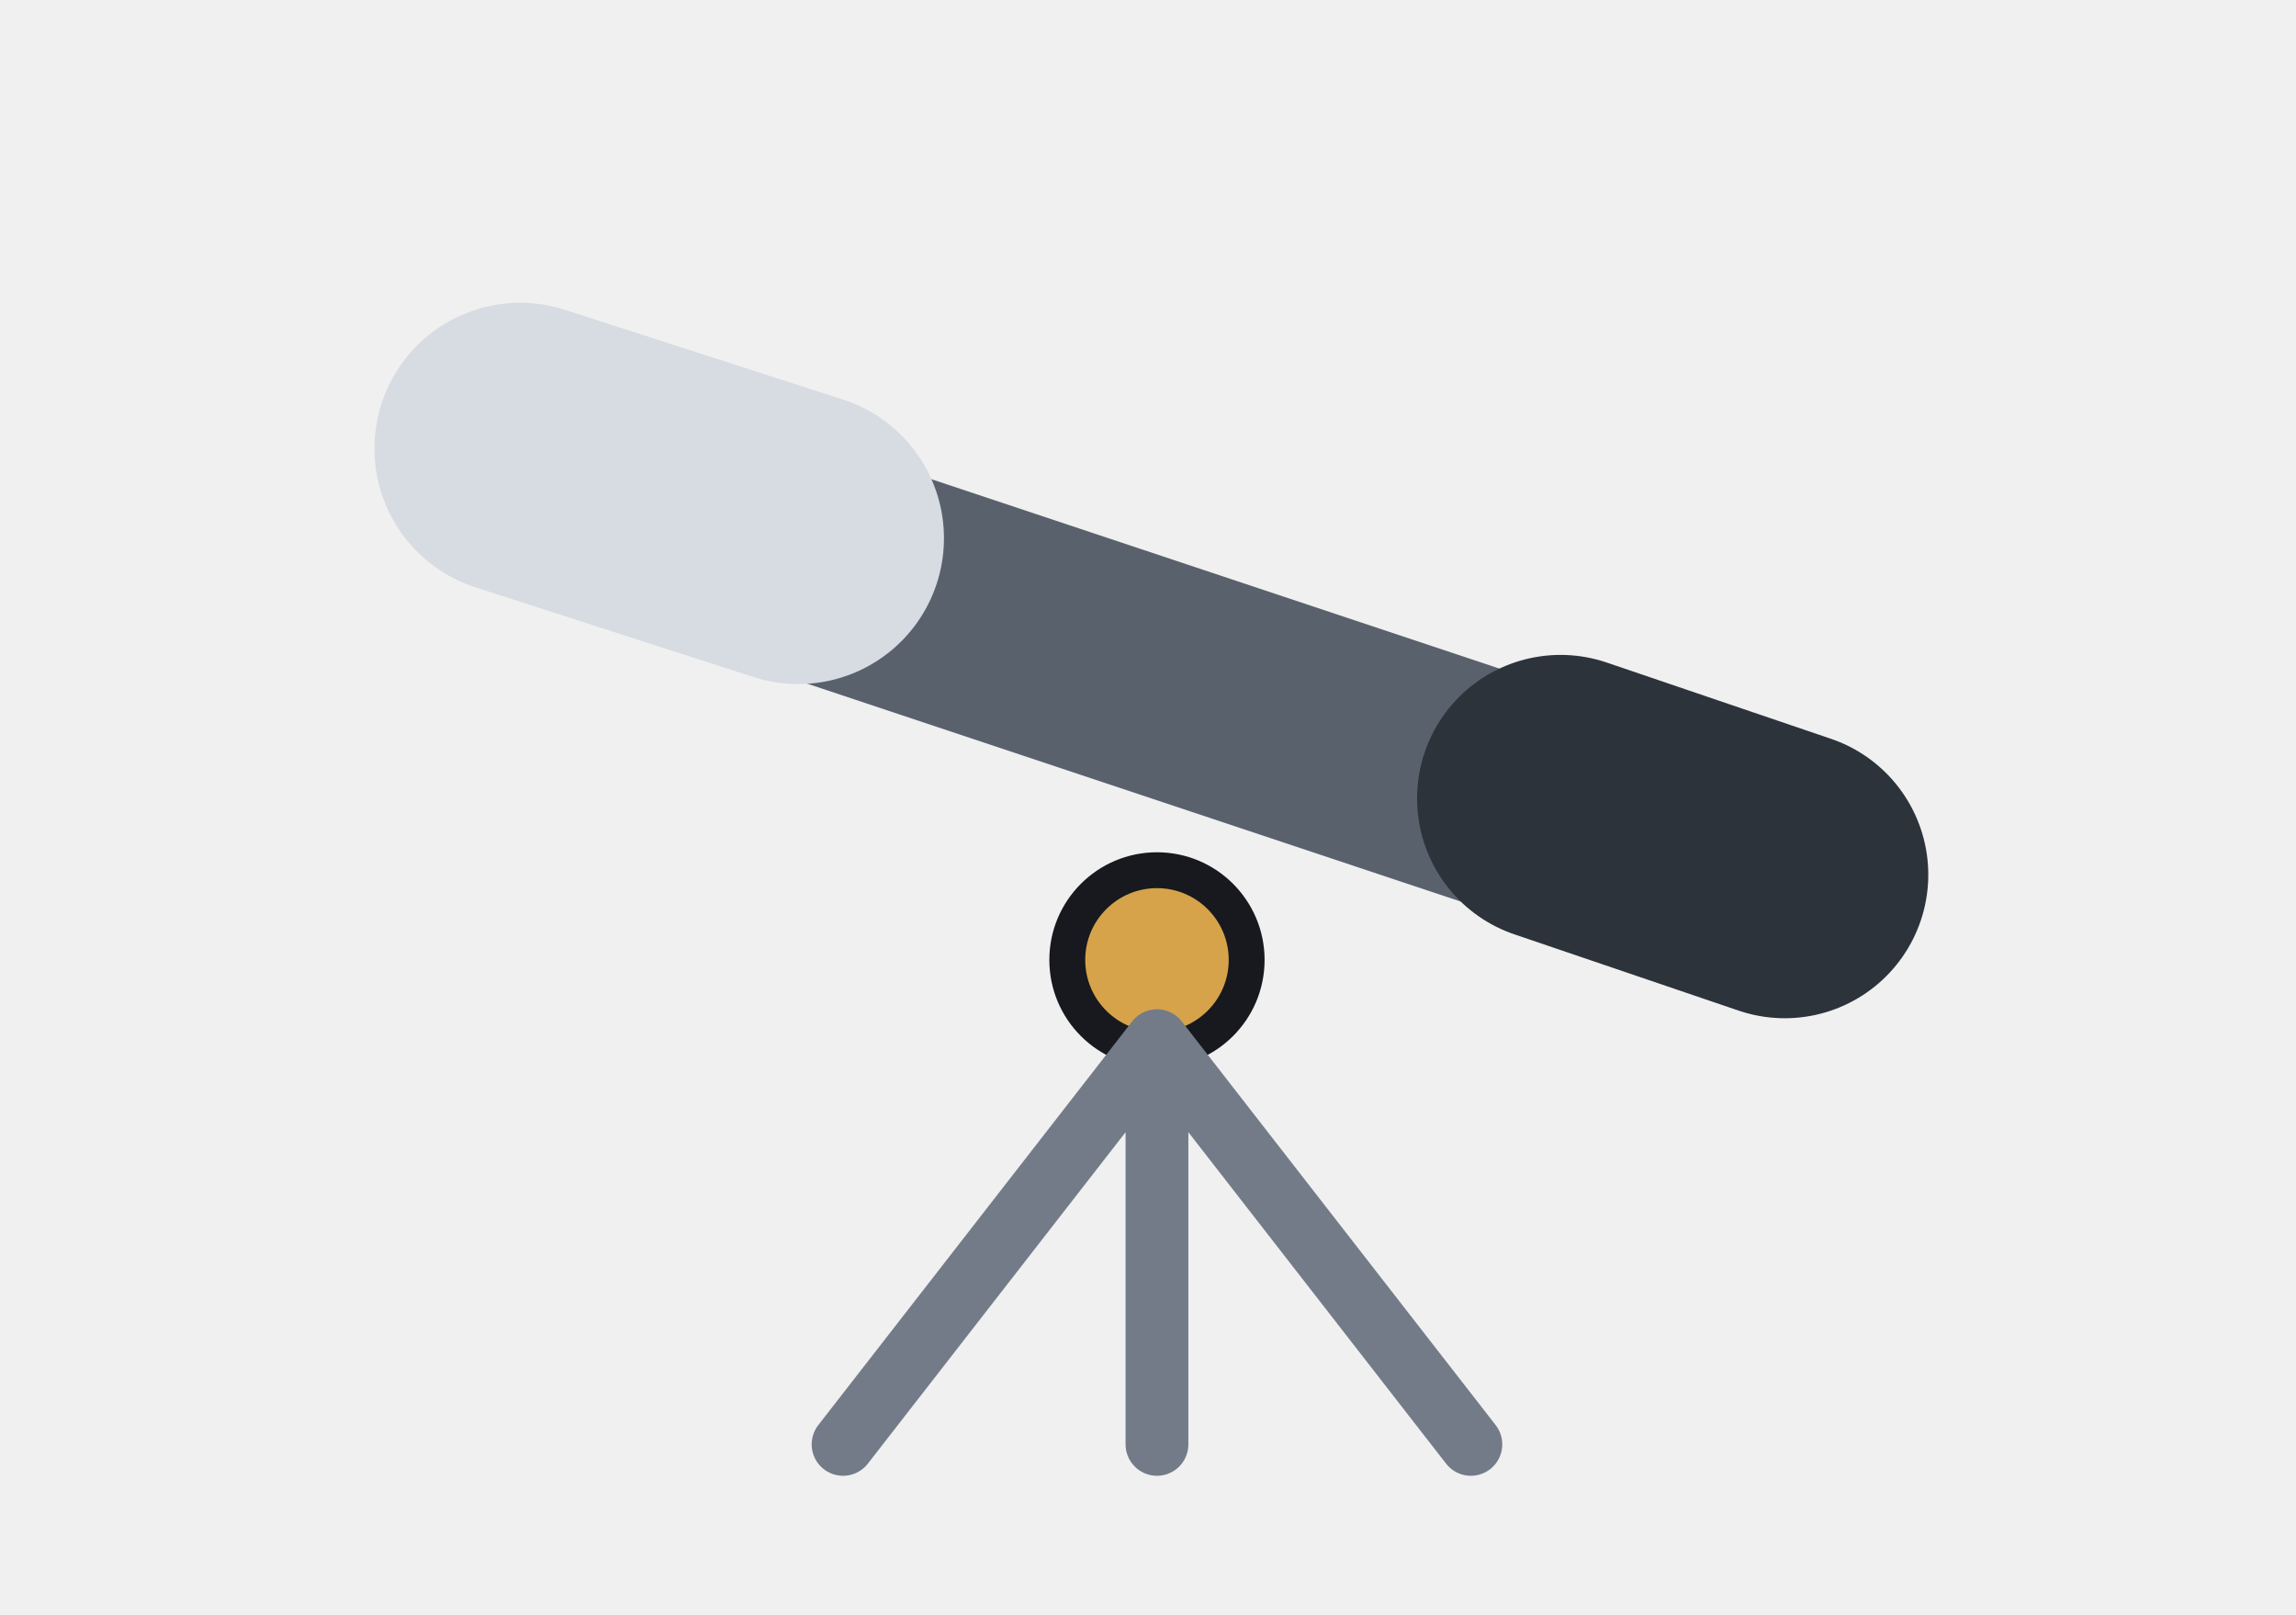
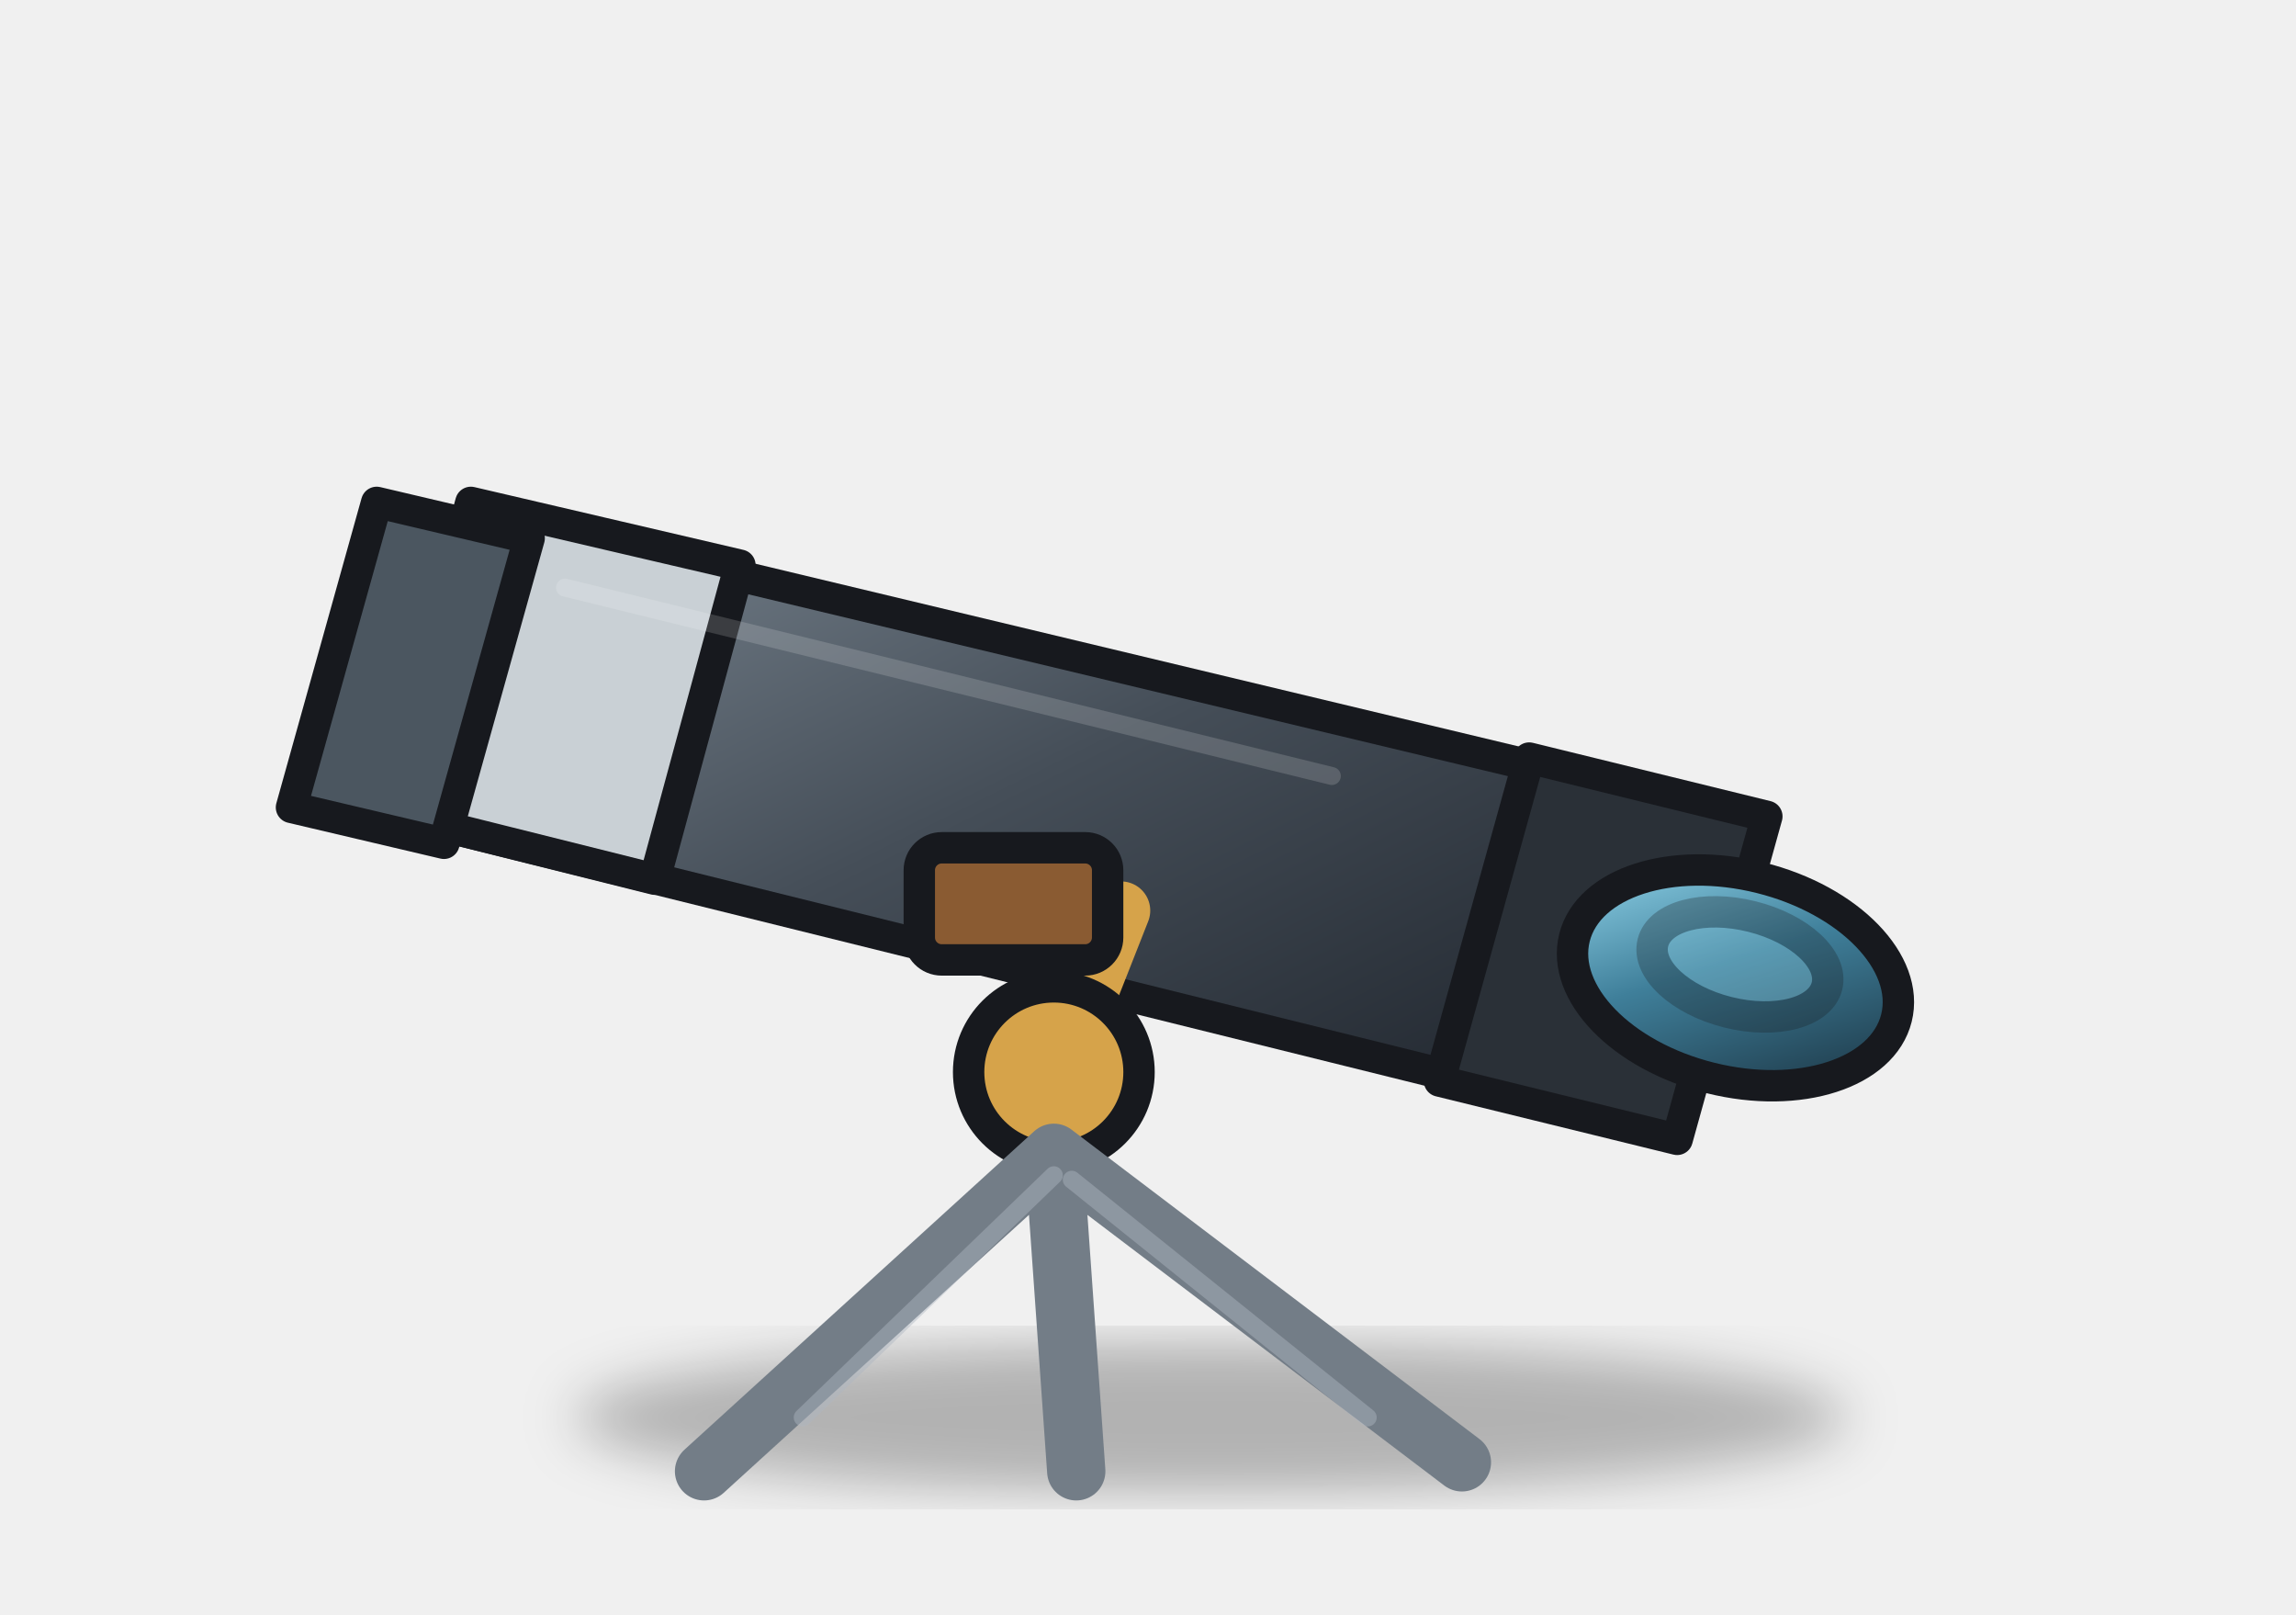
<svg xmlns="http://www.w3.org/2000/svg" viewBox="0 0 512 360">
-   <g stroke="#17191e" stroke-width="8" stroke-linecap="round" stroke-linejoin="round">
-     <path d="m129 108 234 78" stroke="#59616c" stroke-width="52" />
-     <path d="m116 100 62 20" stroke="#d7dbe2" stroke-width="65" />
-     <path d="m348 178 50 17" stroke="#2d333b" stroke-width="64" />
-     <circle cx="258" cy="214" r="20" fill="#d6a34a" />
-     <path d="M258 232 188 322M258 232l70 90M258 232v90" stroke="#737b88" stroke-width="14" />
+   <defs>
+     <linearGradient id="tube" x1="0" y1="0" x2="1" y2="1">
+       <stop stop-color="#7b8792" />
+       <stop offset=".5" stop-color="#454e58" />
+       <stop offset="1" stop-color="#222830" />
+     </linearGradient>
+     <linearGradient id="lens" x1="0" y1="0" x2="1" y2="1">
+       <stop stop-color="#9bdff4" />
+       <stop offset=".45" stop-color="#3f7f9a" />
+       <stop offset="1" stop-color="#172b38" />
+     </linearGradient>
+     <filter id="shadow">
+       <feGaussianBlur stdDeviation="6" />
+     </filter>
+   </defs>
+   <ellipse cx="270" cy="316" rx="142" ry="17" fill="#000" opacity=".26" filter="url(#shadow)" />
+   <g stroke="#17191e" stroke-width="7" stroke-linecap="round" stroke-linejoin="round">
+     <path d="M113 116 347 172l-19 69-234-58z" fill="url(#tube)" />
+     <path d="m105 112 60 14-19 70-60-15z" fill="#c9d0d5" />
+     <path d="m84 112 34 8-19 68-34-8z" fill="#4b5660" />
+     <path d="m341 169 53 13-20 72-53-13z" fill="#2a3037" />
+     <ellipse cx="387" cy="218" rx="37" ry="23" transform="rotate(14 387 218)" fill="url(#lens)" />
+     <ellipse cx="388" cy="215" rx="20" ry="11" transform="rotate(14 388 215)" fill="#9ddff0" opacity=".28" />
+     <path d="M250 203 237 236" stroke="#d6a34a" stroke-width="13" />
+     <circle cx="235" cy="239" r="19" fill="#d6a34a" />
+     <path d="M235 257 157 328M235 257l91 69M235 257l5 71" stroke="#737d87" stroke-width="13" />
+     <path d="M235 262 179 316M239 263l66 53" stroke="#aeb5c0" stroke-width="4" opacity=".45" />
+     <path d="m126 131 171 42" stroke="#fff" stroke-width="4" opacity=".16" />
+     <rect x="205" y="189" width="42" height="25" rx="5" fill="#8a5b32" />
  </g>
</svg>
